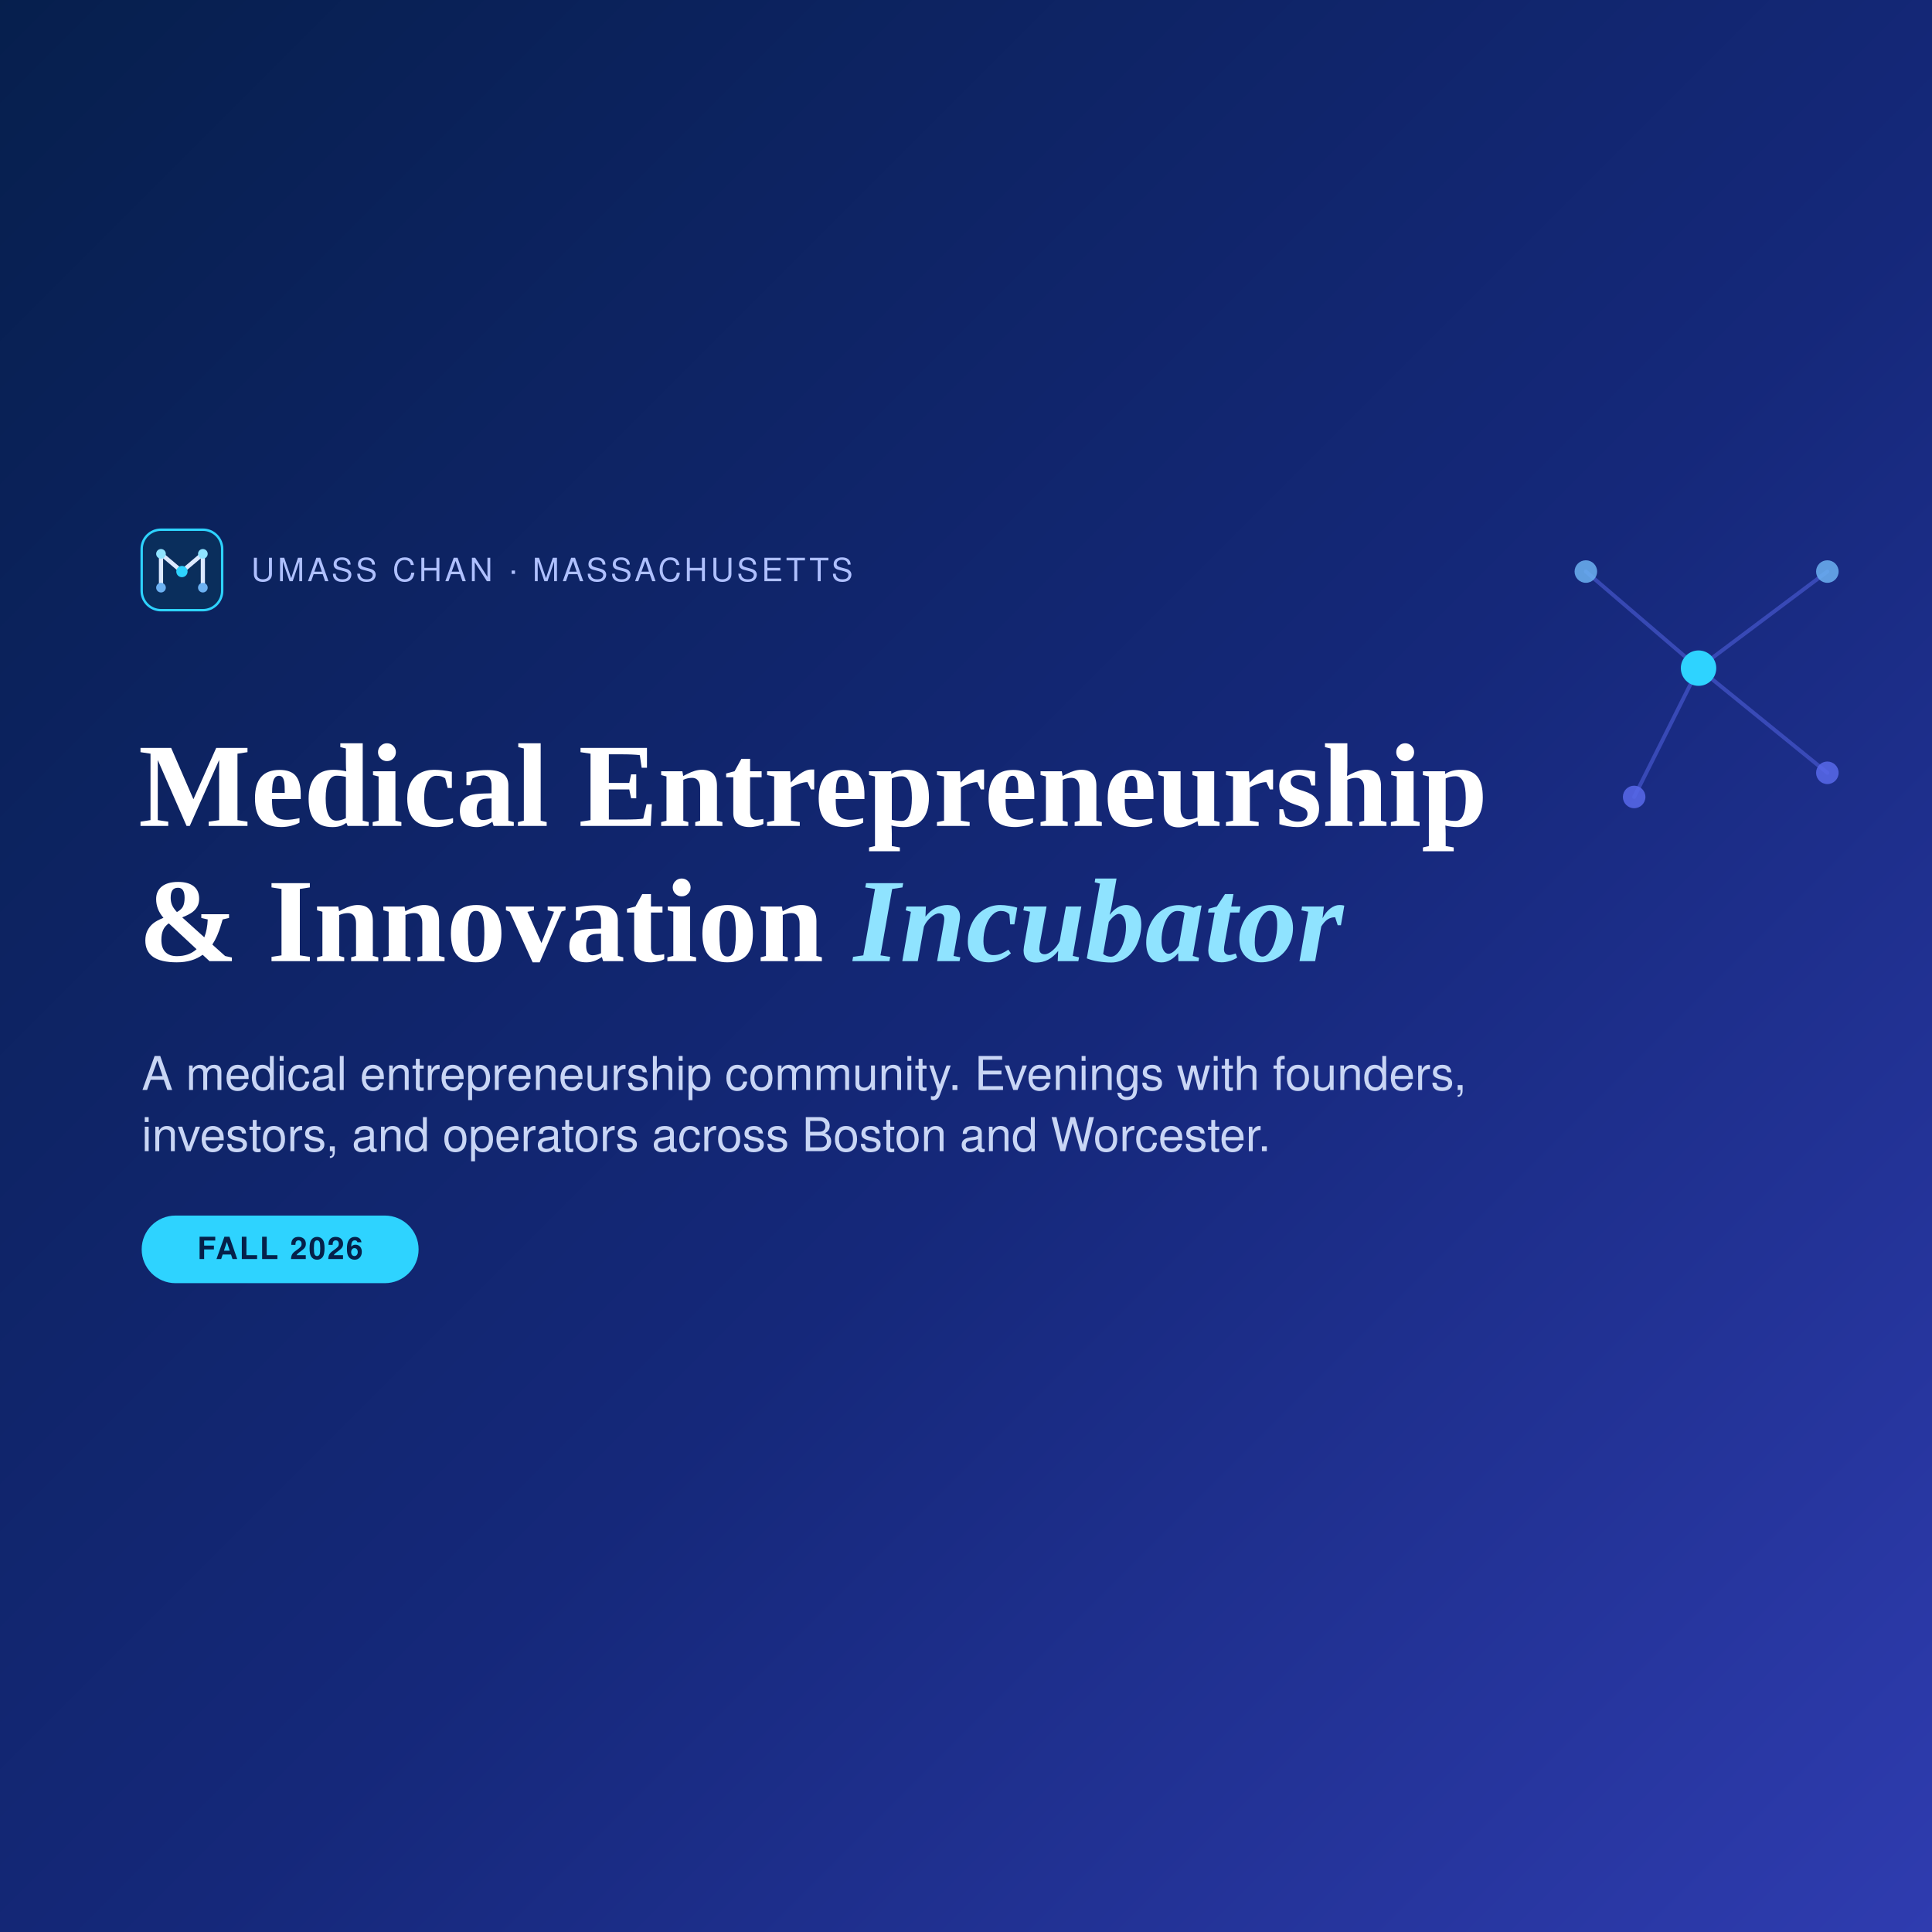
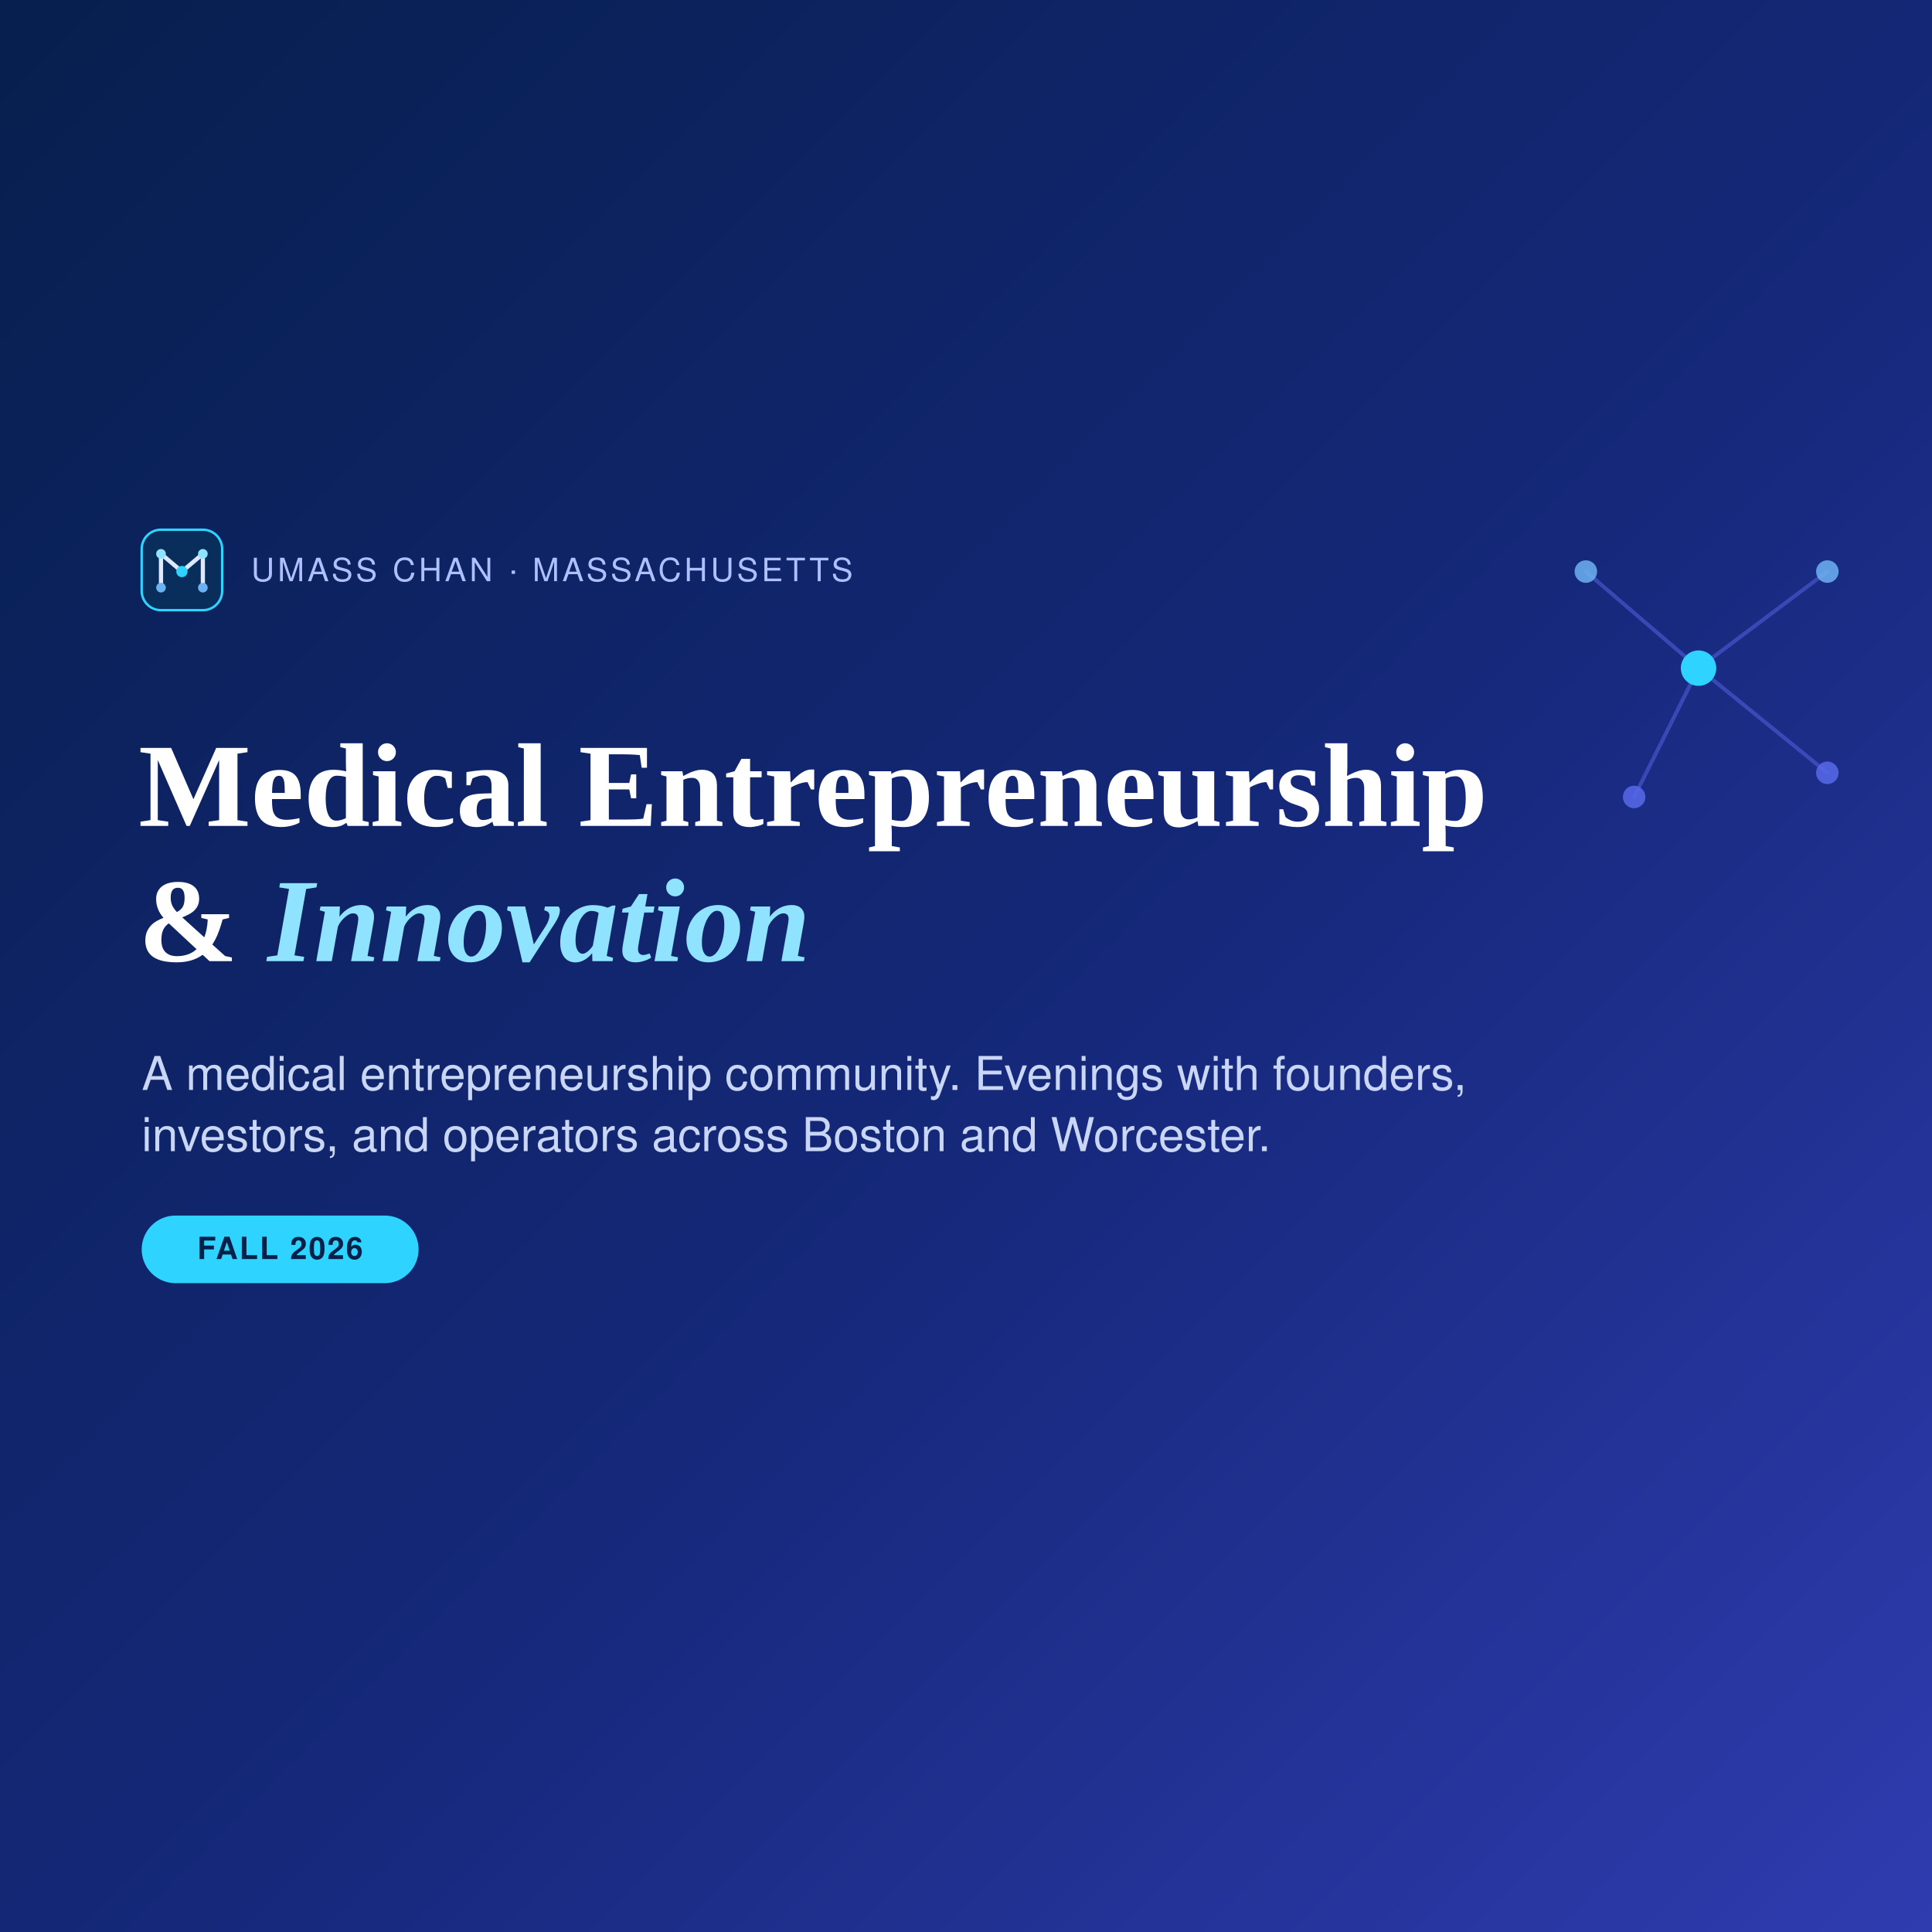
<svg xmlns="http://www.w3.org/2000/svg" viewBox="0 0 1200 1200" width="1200" height="1200">
  <defs>
    <linearGradient id="bg" x1="0" y1="0" x2="1" y2="1">
      <stop offset="0" stop-color="#061F4D" />
      <stop offset="0.55" stop-color="#15287A" />
      <stop offset="1" stop-color="#2F3CB0" />
    </linearGradient>
  </defs>
  <rect width="1200" height="1200" fill="url(#bg)" />
  <g transform="translate(0,285)">
    <g stroke="#5868EA" stroke-width="2.4" stroke-linecap="round" opacity="0.5">
      <line x1="985" y1="70" x2="1055" y2="130" />
      <line x1="1055" y1="130" x2="1135" y2="70" />
      <line x1="1055" y1="130" x2="1015" y2="210" />
      <line x1="1055" y1="130" x2="1135" y2="195" />
    </g>
    <circle cx="985" cy="70" r="7" fill="#6CB1F2" opacity="0.85" />
    <circle cx="1135" cy="70" r="7" fill="#6CB1F2" opacity="0.85" />
    <circle cx="1015" cy="210" r="7" fill="#5868EA" opacity="0.85" />
    <circle cx="1135" cy="195" r="7" fill="#5868EA" opacity="0.85" />
    <circle cx="1055" cy="130" r="11" fill="#2ED3FF" />
    <g transform="translate(88,44)">
      <rect width="50" height="50" rx="12" fill="#0A2E5C" stroke="#2ED3FF" stroke-width="1.5" />
      <path d="M12 36V15l13 11 13-11v21" fill="none" stroke="#DCE9FF" stroke-width="2.6" stroke-linejoin="round" stroke-linecap="round" />
      <circle cx="12" cy="36" r="3" fill="#6CB1F2" />
      <circle cx="12" cy="15" r="3" fill="#8FE3FF" />
      <circle cx="25" cy="26" r="3.5" fill="#2ED3FF" />
      <circle cx="38" cy="15" r="3" fill="#8FE3FF" />
      <circle cx="38" cy="36" r="3" fill="#6CB1F2" />
    </g>
    <text x="156" y="76" font-family="Helvetica, Arial, sans-serif" font-size="20" letter-spacing="2" fill="#AFC0FF">UMASS CHAN · MASSACHUSETTS</text>
    <text x="86" y="228" font-family="Georgia, 'Times New Roman', serif" font-weight="700" font-size="74" fill="#FFFFFF">Medical Entrepreneurship</text>
-     <text x="86" y="312" font-family="Georgia, 'Times New Roman', serif" font-weight="700" font-size="74" fill="#FFFFFF">&amp; Innovation <tspan font-style="italic" fill="#8FE3FF">Incubator</tspan>
+     <text x="86" y="312" font-family="Georgia, 'Times New Roman', serif" font-weight="700" font-size="74" fill="#FFFFFF">&amp; <tspan font-style="italic" fill="#8FE3FF">Innovation</tspan>
    </text>
    <text x="88" y="392" font-family="Helvetica, Arial, sans-serif" font-size="29" fill="#C9D6F5">A medical entrepreneurship community. Evenings with founders,</text>
    <text x="88" y="430" font-family="Helvetica, Arial, sans-serif" font-size="29" fill="#C9D6F5">investors, and operators across Boston and Worcester.</text>
    <rect x="88" y="470" width="172" height="42" rx="21" fill="#2ED3FF" />
    <text x="174" y="497" text-anchor="middle" font-family="Helvetica, Arial, sans-serif" font-weight="700" font-size="19" letter-spacing="1" fill="#052049">FALL 2026</text>
  </g>
</svg>
